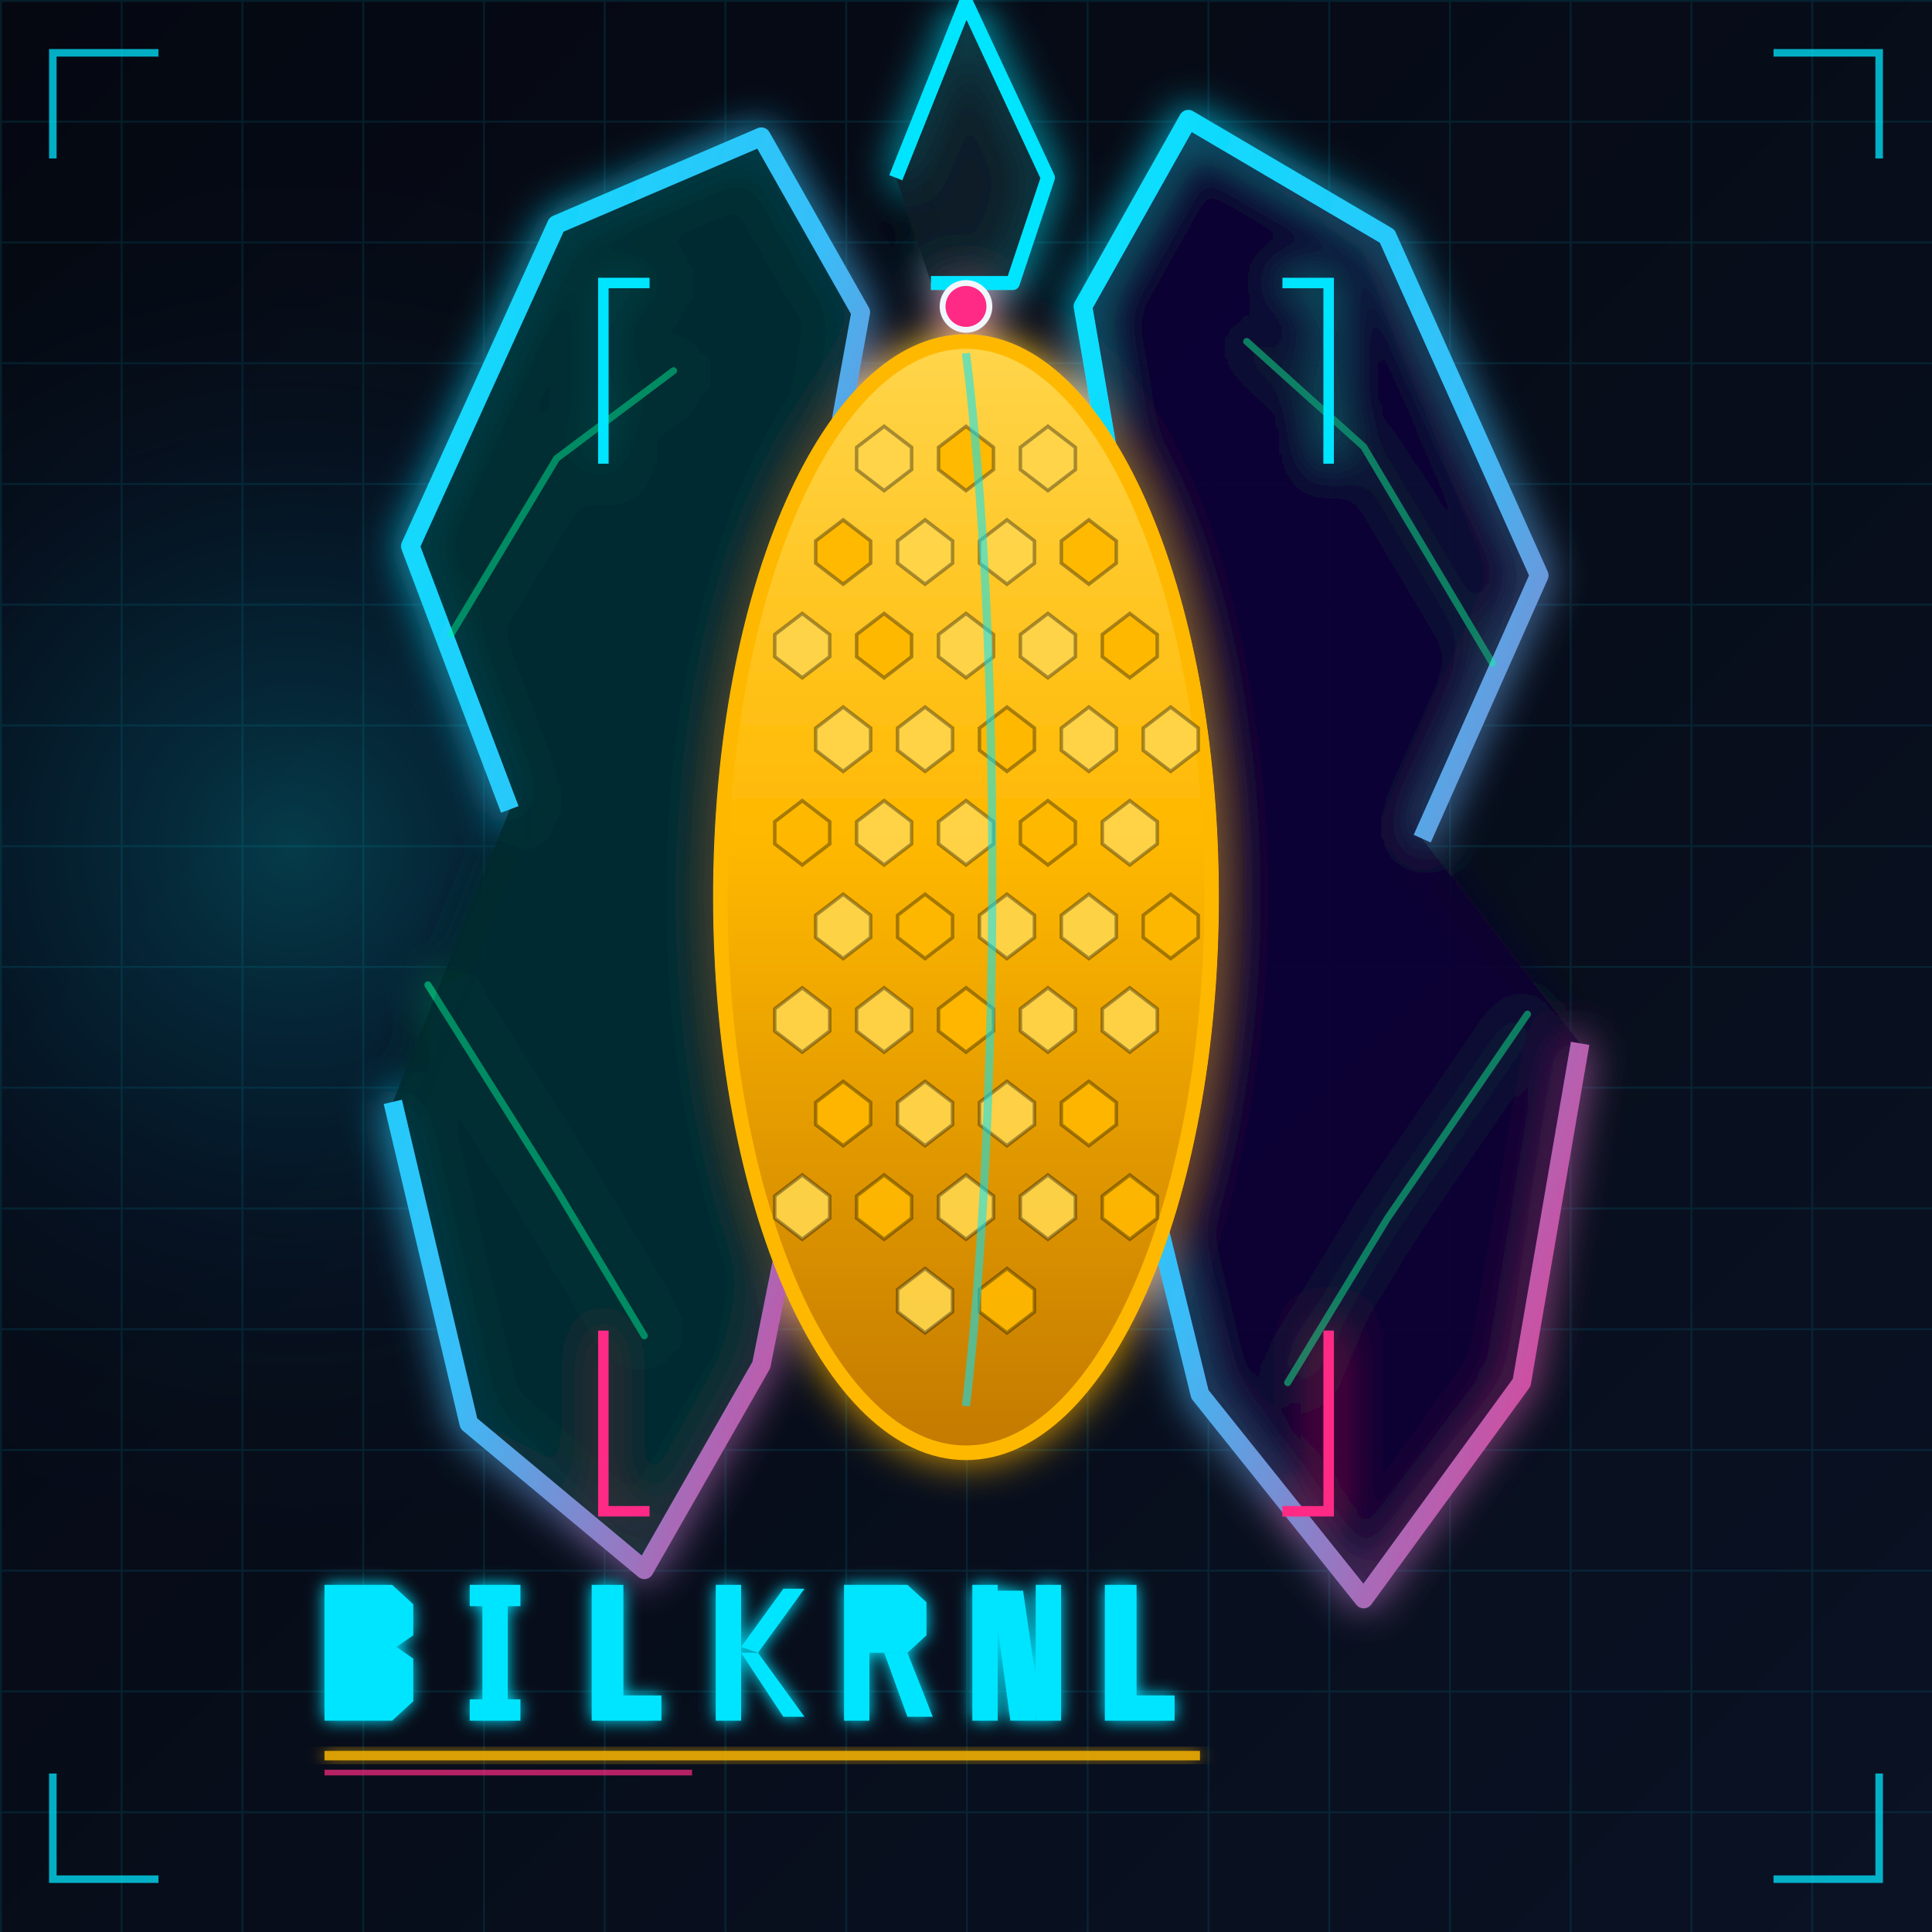
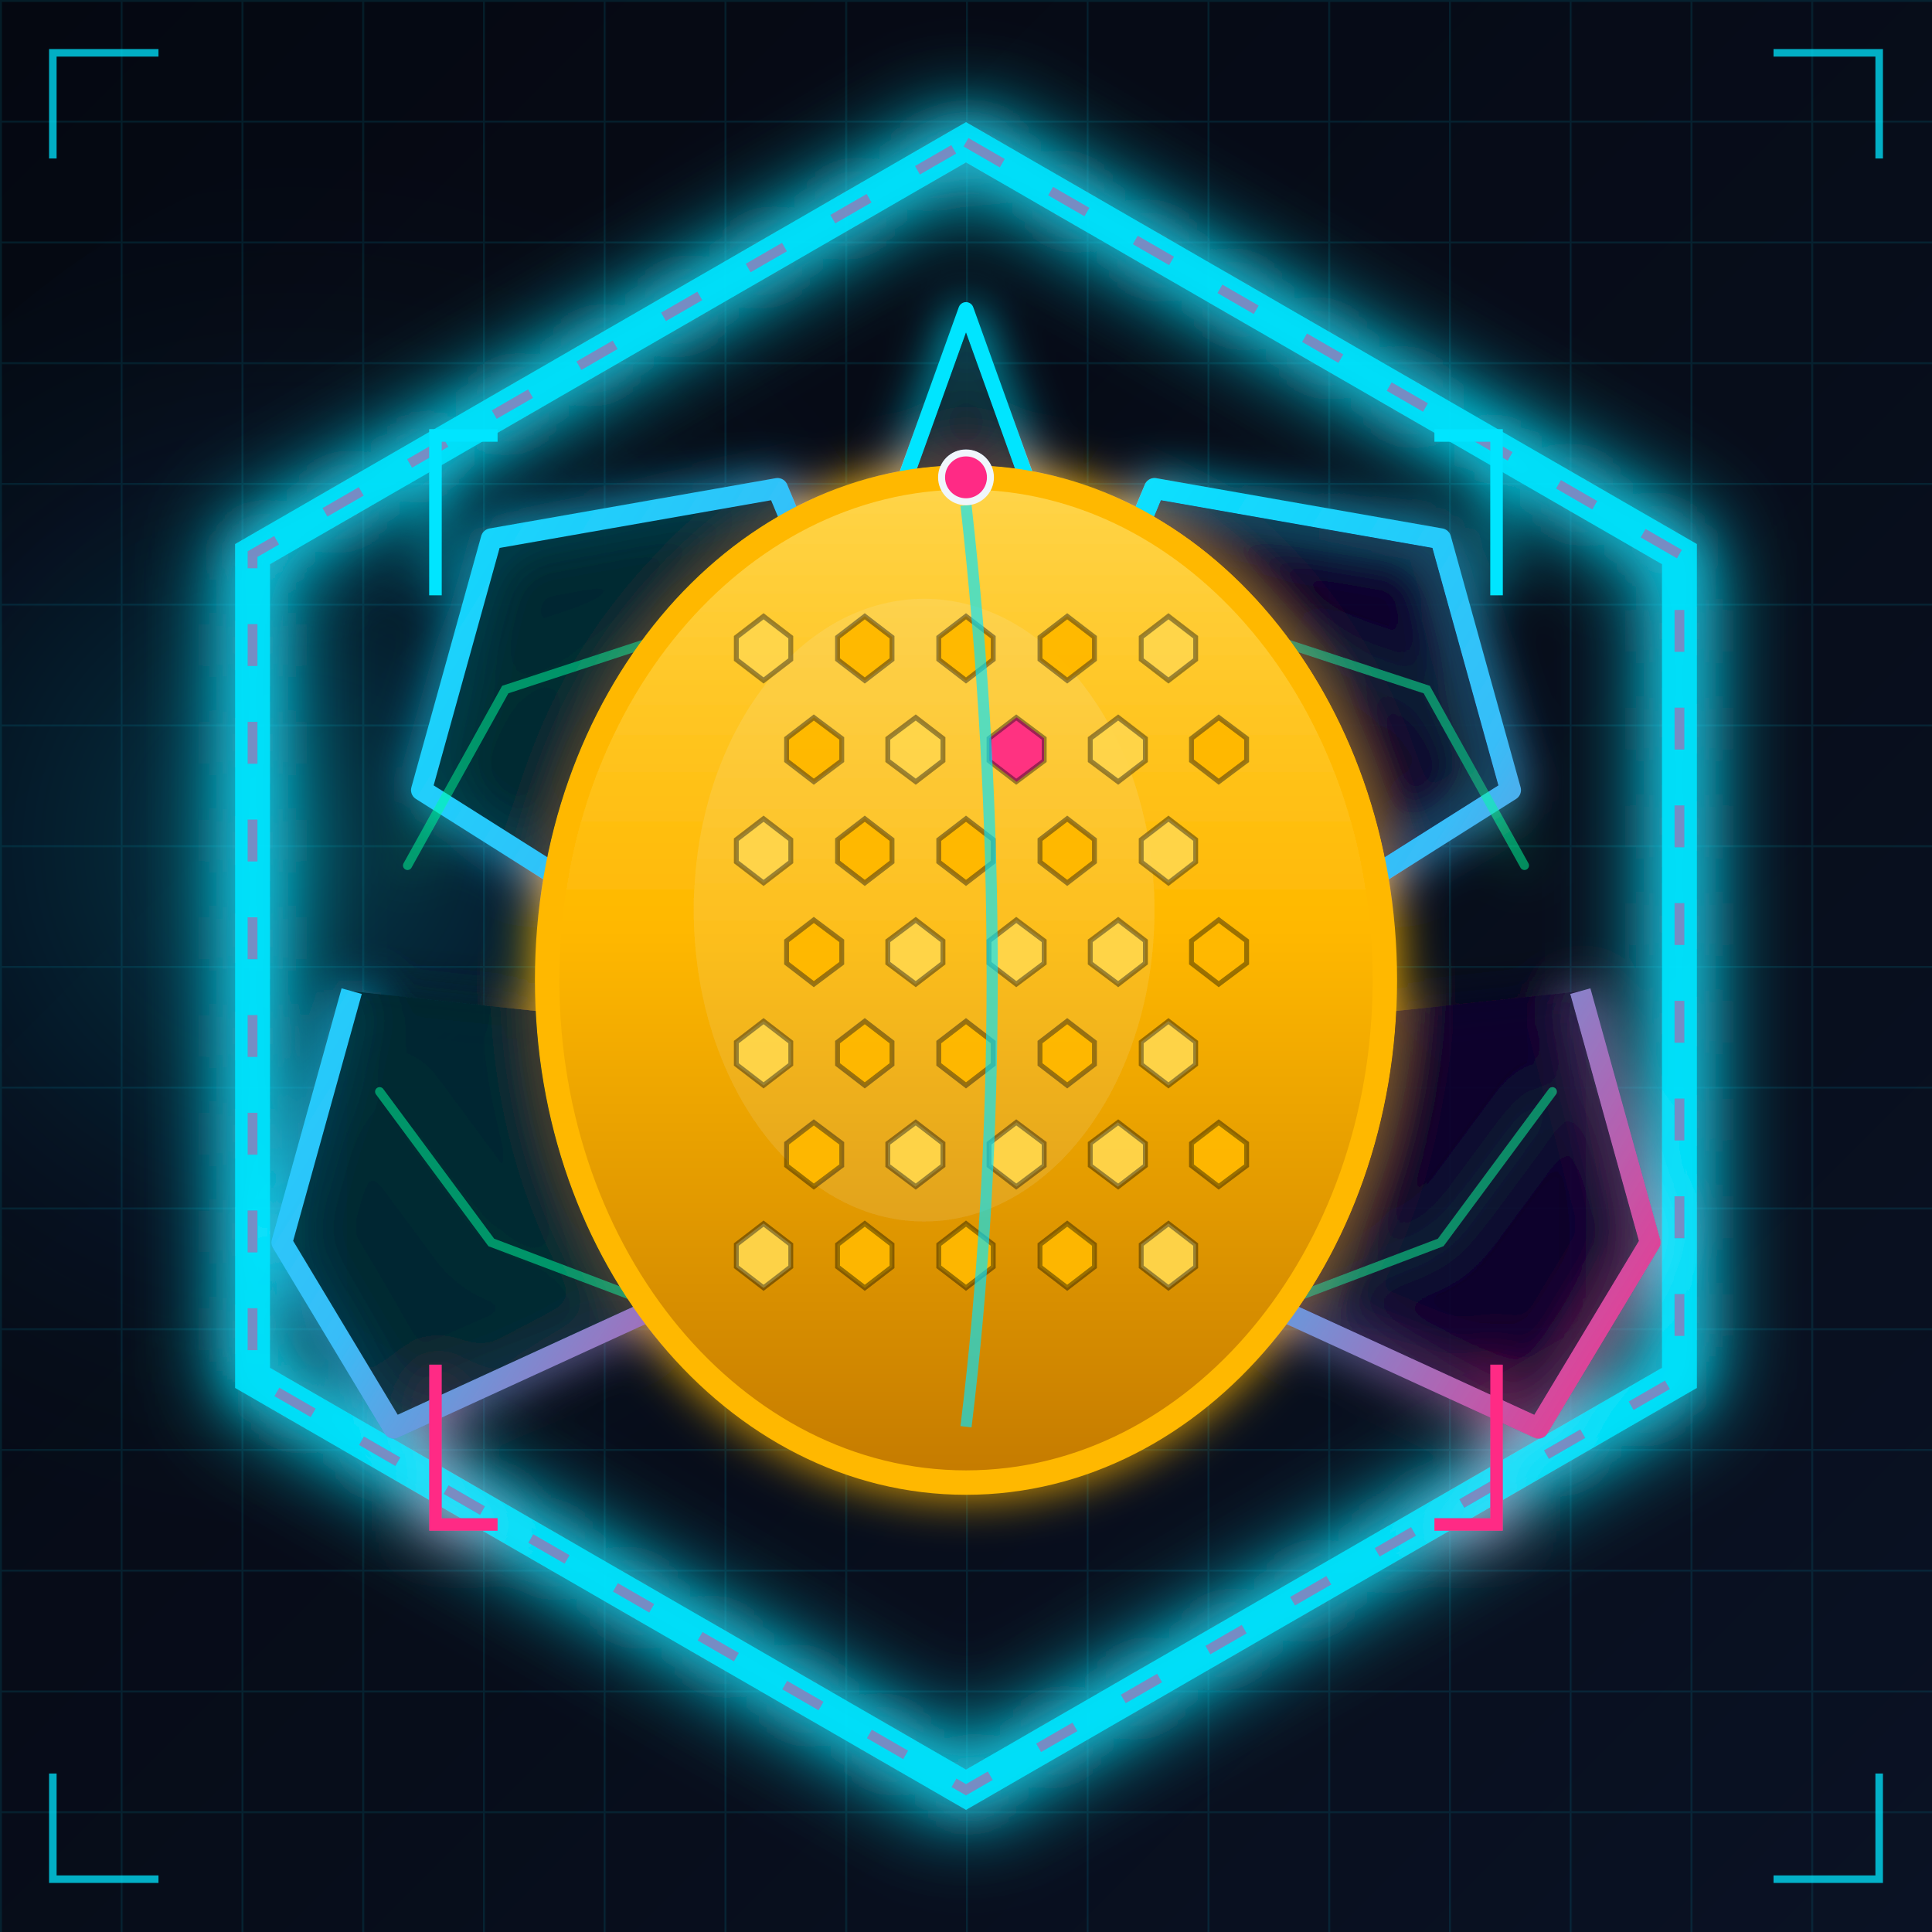
<svg xmlns="http://www.w3.org/2000/svg" width="512" height="512" viewBox="0 0 512 512" role="img">
  <defs>
    <linearGradient id="bgGrad" x1="0" y1="0" x2="1" y2="1">
      <stop offset="0%" stop-color="#050811" />
      <stop offset="55%" stop-color="#070d1a" />
      <stop offset="100%" stop-color="#0a1224" />
    </linearGradient>
    <radialGradient id="glowOrb" cx="35%" cy="45%" r="45%">
      <stop offset="0%" stop-color="#00e5ff" stop-opacity="0.22" />
      <stop offset="55%" stop-color="#0284c7" stop-opacity="0.06" />
      <stop offset="100%" stop-color="#050811" stop-opacity="0" />
    </radialGradient>
    <linearGradient id="kernelGrad" x1="0" y1="0" x2="0" y2="1">
      <stop offset="0%" stop-color="#ffd54a" />
      <stop offset="45%" stop-color="#ffb800" />
      <stop offset="100%" stop-color="#c47a00" />
    </linearGradient>
    <linearGradient id="huskGrad" x1="0" y1="0" x2="1" y2="1">
      <stop offset="0%" stop-color="#00e5ff" />
      <stop offset="50%" stop-color="#38bdf8" />
      <stop offset="100%" stop-color="#ff2a85" />
    </linearGradient>
    <linearGradient id="huskFill" x1="0" y1="0" x2="1" y2="0">
      <stop offset="0%" stop-color="#062a33" stop-opacity="0.85" />
      <stop offset="100%" stop-color="#1a0530" stop-opacity="0.55" />
    </linearGradient>
    <filter id="neonGlow" x="-40%" y="-40%" width="180%" height="180%">
      <feGaussianBlur stdDeviation="3.5" result="b" />
      <feMerge>
        <feMergeNode in="b" />
        <feMergeNode in="SourceGraphic" />
      </feMerge>
    </filter>
    <filter id="wmGlow" x="-30%" y="-40%" width="160%" height="180%">
      <feGaussianBlur stdDeviation="2.2" result="b" />
      <feMerge>
        <feMergeNode in="b" />
        <feMergeNode in="SourceGraphic" />
      </feMerge>
    </filter>
    <filter id="softGlow" x="-50%" y="-50%" width="200%" height="200%">
      <feGaussianBlur stdDeviation="6" result="b" />
      <feMerge>
        <feMergeNode in="b" />
        <feMergeNode in="SourceGraphic" />
      </feMerge>
    </filter>
    <pattern id="cyberGrid" width="32" height="32" patternUnits="userSpaceOnUse">
      <path d="M 32 0 L 0 0 0 32" fill="none" stroke="#00e5ff" stroke-opacity="0.10" stroke-width="1" />
    </pattern>
  </defs>
  <rect width="512" height="512" fill="url(#bgGrad)" />
  <rect width="512" height="512" fill="url(#cyberGrid)" />
  <circle cx="143" cy="246" r="215" fill="url(#glowOrb)" />
  <path d="M 14.0,42.0 L 14.0,14.0 L 42.0,14.0" fill="none" stroke="#00e5ff" stroke-width="2" stroke-opacity="0.75" />
  <path d="M 470.0,14.0 L 498.0,14.0 L 498.0,42.0" fill="none" stroke="#00e5ff" stroke-width="2" stroke-opacity="0.75" />
  <path d="M 14.0,470.0 L 14.0,498.0 L 42.0,498.0" fill="none" stroke="#00e5ff" stroke-width="2" stroke-opacity="0.75" />
  <path d="M 470.0,498.0 L 498.0,498.0 L 498.0,470.0" fill="none" stroke="#00e5ff" stroke-width="2" stroke-opacity="0.75" />
-   <g transform="translate(256.0,230.0) scale(1.550)" filter="url(#neonGlow)">
-     <polygon points="-78.00,-10.00 -95.00,-55.00 -70.00,-110.00 -35.00,-125.00 -18.00,-95.00 -28.00,-40.00 -22.00,20.00 -35.00,85.00 -55.00,120.00 -85.00,95.00 -98.00,40.00" fill="#062a33" fill-opacity="0.92" />
-     <polyline points="-78,-10 -95,-55 -70,-110 -35,-125 -18,-95 -28,-40 -22,20 -35,85 -55,120 -85,95 -98,40" fill="none" stroke="url(#huskGrad)" stroke-width="3.2" stroke-linejoin="round" />
-     <polygon points="78.00,-5.00 98.00,-50.00 72.00,-108.00 38.00,-128.00 20.00,-96.00 30.00,-38.00 24.00,25.00 40.00,90.00 68.00,125.00 95.00,88.00 105.00,30.00" fill="#1a0530" fill-opacity="0.75" />
-     <polyline points="78,-5 98,-50 72,-108 38,-128 20,-96 30,-38 24,25 40,90 68,125 95,88 105,30" fill="none" stroke="url(#huskGrad)" stroke-width="3.2" stroke-linejoin="round" />
-     <polygon points="-12.00,-118.00 0.00,-148.00 14.00,-118.00 8.00,-100.00 -6.00,-100.00" fill="#0a1a28" fill-opacity="0.9" />
-     <polyline points="-12,-118 0,-148 14,-118 8,-100 -6,-100" fill="none" stroke="#00e5ff" stroke-width="2.4" stroke-linejoin="round" />
-     <path d="M -88,-40 L -70,-70 L -50,-85" fill="none" stroke="#00ff9d" stroke-opacity="0.45" stroke-width="1.2" stroke-linecap="round" />
-     <path d="M -92,20 L -70,55 L -55,80" fill="none" stroke="#00ff9d" stroke-opacity="0.45" stroke-width="1.2" stroke-linecap="round" />
-     <path d="M 90,-35 L 68,-72 L 48,-90" fill="none" stroke="#00ff9d" stroke-opacity="0.45" stroke-width="1.2" stroke-linecap="round" />
-     <path d="M 96,25 L 72,60 L 55,88" fill="none" stroke="#00ff9d" stroke-opacity="0.45" stroke-width="1.2" stroke-linecap="round" />
-     <ellipse cx="0" cy="5" rx="42" ry="95" fill="url(#kernelGrad)" stroke="#ffb800" stroke-width="2.5" />
-     <polygon points="-14.00,-75.50 -9.32,-71.92 -9.32,-68.08 -14.00,-64.50 -18.68,-68.08 -18.68,-71.92" fill="#ffd54a" fill-opacity="0.92" />
-     <polygon points="-14.0,-75.5 -9.3,-71.9 -9.3,-68.1 -14.0,-64.5 -18.7,-68.1 -18.7,-71.9" fill="none" stroke="#050811" stroke-opacity="0.35" stroke-width="0.6" />
-     <polygon points="0.00,-75.50 4.67,-71.92 4.67,-68.08 0.00,-64.50 -4.67,-68.08 -4.67,-71.92" fill="#ffb800" fill-opacity="0.92" />
-     <polygon points="0.0,-75.5 4.7,-71.9 4.7,-68.1 0.0,-64.5 -4.7,-68.1 -4.7,-71.9" fill="none" stroke="#050811" stroke-opacity="0.35" stroke-width="0.6" />
-     <polygon points="14.00,-75.50 18.68,-71.92 18.68,-68.08 14.00,-64.50 9.32,-68.08 9.32,-71.92" fill="#ffd54a" fill-opacity="0.92" />
-     <polygon points="14.0,-75.5 18.7,-71.9 18.7,-68.1 14.0,-64.5 9.3,-68.1 9.3,-71.9" fill="none" stroke="#050811" stroke-opacity="0.35" stroke-width="0.6" />
-     <polygon points="-21.00,-59.50 -16.32,-55.92 -16.32,-52.08 -21.00,-48.50 -25.68,-52.08 -25.68,-55.92" fill="#ffb800" fill-opacity="0.92" />
-     <polygon points="-21.0,-59.5 -16.3,-55.9 -16.3,-52.1 -21.0,-48.5 -25.7,-52.1 -25.7,-55.9" fill="none" stroke="#050811" stroke-opacity="0.35" stroke-width="0.6" />
-     <polygon points="-7.00,-59.50 -2.33,-55.92 -2.33,-52.08 -7.00,-48.50 -11.68,-52.08 -11.68,-55.92" fill="#ffd54a" fill-opacity="0.92" />
-     <polygon points="-7.0,-59.5 -2.3,-55.9 -2.3,-52.1 -7.0,-48.5 -11.7,-52.1 -11.7,-55.9" fill="none" stroke="#050811" stroke-opacity="0.35" stroke-width="0.6" />
-     <polygon points="7.00,-59.50 11.68,-55.92 11.68,-52.08 7.00,-48.50 2.33,-52.08 2.33,-55.92" fill="#ffd54a" fill-opacity="0.92" />
-     <polygon points="7.0,-59.5 11.7,-55.9 11.7,-52.1 7.0,-48.5 2.3,-52.1 2.3,-55.9" fill="none" stroke="#050811" stroke-opacity="0.35" stroke-width="0.6" />
-     <polygon points="21.00,-59.50 25.68,-55.92 25.68,-52.08 21.00,-48.50 16.32,-52.08 16.32,-55.92" fill="#ffb800" fill-opacity="0.92" />
-     <polygon points="21.0,-59.5 25.7,-55.9 25.7,-52.1 21.0,-48.5 16.3,-52.1 16.3,-55.9" fill="none" stroke="#050811" stroke-opacity="0.35" stroke-width="0.6" />
-     <polygon points="-28.00,-43.50 -23.32,-39.92 -23.32,-36.08 -28.00,-32.50 -32.67,-36.08 -32.67,-39.92" fill="#ffd54a" fill-opacity="0.92" />
-     <polygon points="-28.0,-43.5 -23.3,-39.9 -23.3,-36.1 -28.0,-32.5 -32.7,-36.1 -32.7,-39.9" fill="none" stroke="#050811" stroke-opacity="0.35" stroke-width="0.6" />
-     <polygon points="-14.00,-43.50 -9.32,-39.92 -9.32,-36.08 -14.00,-32.50 -18.68,-36.08 -18.68,-39.92" fill="#ffb800" fill-opacity="0.92" />
-     <polygon points="-14.0,-43.5 -9.3,-39.9 -9.3,-36.1 -14.0,-32.5 -18.7,-36.1 -18.7,-39.9" fill="none" stroke="#050811" stroke-opacity="0.35" stroke-width="0.6" />
-     <polygon points="0.00,-43.50 4.67,-39.92 4.67,-36.08 0.00,-32.50 -4.67,-36.08 -4.67,-39.92" fill="#ffd54a" fill-opacity="0.92" />
-     <polygon points="0.0,-43.5 4.7,-39.9 4.7,-36.1 0.0,-32.5 -4.7,-36.1 -4.7,-39.9" fill="none" stroke="#050811" stroke-opacity="0.35" stroke-width="0.6" />
-     <polygon points="14.00,-43.50 18.68,-39.92 18.68,-36.08 14.00,-32.50 9.32,-36.08 9.32,-39.92" fill="#ffd54a" fill-opacity="0.92" />
-     <polygon points="14.0,-43.5 18.7,-39.9 18.7,-36.1 14.0,-32.5 9.3,-36.1 9.3,-39.9" fill="none" stroke="#050811" stroke-opacity="0.35" stroke-width="0.6" />
-     <polygon points="28.00,-43.50 32.67,-39.92 32.67,-36.08 28.00,-32.50 23.32,-36.08 23.32,-39.92" fill="#ffb800" fill-opacity="0.92" />
-     <polygon points="28.0,-43.5 32.7,-39.9 32.7,-36.1 28.0,-32.5 23.3,-36.1 23.3,-39.9" fill="none" stroke="#050811" stroke-opacity="0.35" stroke-width="0.6" />
-     <polygon points="-21.00,-27.50 -16.32,-23.93 -16.32,-20.07 -21.00,-16.50 -25.68,-20.07 -25.68,-23.93" fill="#ffd54a" fill-opacity="0.92" />
-     <polygon points="-21.0,-27.5 -16.3,-23.9 -16.3,-20.1 -21.0,-16.5 -25.7,-20.1 -25.7,-23.9" fill="none" stroke="#050811" stroke-opacity="0.35" stroke-width="0.6" />
-     <polygon points="-7.00,-27.50 -2.33,-23.93 -2.33,-20.07 -7.00,-16.50 -11.68,-20.07 -11.68,-23.93" fill="#ffd54a" fill-opacity="0.92" />
-     <polygon points="-7.0,-27.5 -2.3,-23.9 -2.3,-20.1 -7.0,-16.5 -11.7,-20.1 -11.7,-23.9" fill="none" stroke="#050811" stroke-opacity="0.35" stroke-width="0.6" />
-     <polygon points="7.00,-27.50 11.68,-23.93 11.68,-20.07 7.00,-16.50 2.33,-20.07 2.33,-23.93" fill="#ffb800" fill-opacity="0.92" />
-     <polygon points="7.0,-27.5 11.7,-23.9 11.7,-20.1 7.0,-16.5 2.3,-20.1 2.3,-23.9" fill="none" stroke="#050811" stroke-opacity="0.35" stroke-width="0.6" />
-     <polygon points="21.00,-27.50 25.68,-23.93 25.68,-20.07 21.00,-16.50 16.32,-20.07 16.32,-23.93" fill="#ffd54a" fill-opacity="0.92" />
-     <polygon points="21.0,-27.5 25.7,-23.9 25.7,-20.1 21.0,-16.5 16.3,-20.1 16.3,-23.9" fill="none" stroke="#050811" stroke-opacity="0.35" stroke-width="0.6" />
-     <polygon points="35.00,-27.50 39.67,-23.93 39.67,-20.07 35.00,-16.50 30.32,-20.07 30.32,-23.93" fill="#ffd54a" fill-opacity="0.92" />
-     <polygon points="35.0,-27.5 39.7,-23.9 39.7,-20.1 35.0,-16.5 30.3,-20.1 30.3,-23.9" fill="none" stroke="#050811" stroke-opacity="0.35" stroke-width="0.6" />
-     <polygon points="-28.00,-11.50 -23.32,-7.92 -23.32,-4.08 -28.00,-0.50 -32.67,-4.08 -32.67,-7.92" fill="#ffb800" fill-opacity="0.92" />
-     <polygon points="-28.0,-11.5 -23.3,-7.9 -23.3,-4.1 -28.0,-0.5 -32.7,-4.1 -32.7,-7.9" fill="none" stroke="#050811" stroke-opacity="0.35" stroke-width="0.6" />
-     <polygon points="-14.00,-11.50 -9.32,-7.92 -9.32,-4.08 -14.00,-0.50 -18.68,-4.08 -18.68,-7.92" fill="#ffd54a" fill-opacity="0.92" />
-     <polygon points="-14.0,-11.5 -9.3,-7.9 -9.3,-4.1 -14.0,-0.5 -18.7,-4.1 -18.7,-7.9" fill="none" stroke="#050811" stroke-opacity="0.35" stroke-width="0.6" />
-     <polygon points="0.00,-11.50 4.67,-7.92 4.67,-4.08 0.00,-0.50 -4.67,-4.08 -4.67,-7.92" fill="#ffd54a" fill-opacity="0.92" />
-     <polygon points="0.0,-11.5 4.7,-7.9 4.7,-4.1 0.0,-0.5 -4.7,-4.1 -4.7,-7.9" fill="none" stroke="#050811" stroke-opacity="0.35" stroke-width="0.6" />
-     <polygon points="14.00,-11.50 18.68,-7.92 18.68,-4.08 14.00,-0.50 9.32,-4.08 9.32,-7.92" fill="#ffb800" fill-opacity="0.92" />
-     <polygon points="14.0,-11.5 18.7,-7.9 18.7,-4.1 14.0,-0.5 9.3,-4.1 9.3,-7.9" fill="none" stroke="#050811" stroke-opacity="0.35" stroke-width="0.6" />
-     <polygon points="28.00,-11.50 32.67,-7.92 32.67,-4.08 28.00,-0.50 23.32,-4.08 23.32,-7.92" fill="#ffd54a" fill-opacity="0.92" />
-     <polygon points="28.0,-11.5 32.7,-7.9 32.7,-4.1 28.0,-0.5 23.3,-4.1 23.3,-7.9" fill="none" stroke="#050811" stroke-opacity="0.35" stroke-width="0.6" />
-     <polygon points="-21.00,4.50 -16.32,8.07 -16.32,11.93 -21.00,15.50 -25.68,11.93 -25.68,8.07" fill="#ffd54a" fill-opacity="0.92" />
-     <polygon points="-21.0,4.5 -16.3,8.1 -16.3,11.9 -21.0,15.5 -25.7,11.9 -25.7,8.1" fill="none" stroke="#050811" stroke-opacity="0.35" stroke-width="0.6" />
-     <polygon points="-7.00,4.50 -2.33,8.07 -2.33,11.93 -7.00,15.50 -11.68,11.93 -11.68,8.07" fill="#ffb800" fill-opacity="0.92" />
-     <polygon points="-7.0,4.5 -2.3,8.1 -2.3,11.9 -7.0,15.5 -11.7,11.9 -11.7,8.1" fill="none" stroke="#050811" stroke-opacity="0.35" stroke-width="0.6" />
-     <polygon points="7.00,4.50 11.68,8.07 11.68,11.93 7.00,15.50 2.33,11.93 2.33,8.07" fill="#ffd54a" fill-opacity="0.92" />
-     <polygon points="7.0,4.5 11.7,8.1 11.7,11.9 7.0,15.5 2.3,11.9 2.3,8.1" fill="none" stroke="#050811" stroke-opacity="0.35" stroke-width="0.6" />
-     <polygon points="21.00,4.50 25.68,8.07 25.68,11.93 21.00,15.50 16.32,11.93 16.32,8.07" fill="#ffd54a" fill-opacity="0.92" />
-     <polygon points="21.0,4.5 25.7,8.1 25.7,11.9 21.0,15.5 16.3,11.9 16.3,8.1" fill="none" stroke="#050811" stroke-opacity="0.35" stroke-width="0.6" />
-     <polygon points="35.00,4.50 39.67,8.07 39.67,11.93 35.00,15.50 30.32,11.93 30.32,8.07" fill="#ffb800" fill-opacity="0.92" />
-     <polygon points="35.0,4.5 39.7,8.1 39.7,11.9 35.0,15.5 30.3,11.9 30.3,8.1" fill="none" stroke="#050811" stroke-opacity="0.35" stroke-width="0.6" />
-     <polygon points="-28.00,20.50 -23.32,24.07 -23.32,27.93 -28.00,31.50 -32.67,27.93 -32.67,24.07" fill="#ffd54a" fill-opacity="0.92" />
-     <polygon points="-28.0,20.5 -23.3,24.1 -23.3,27.9 -28.0,31.5 -32.7,27.9 -32.7,24.1" fill="none" stroke="#050811" stroke-opacity="0.35" stroke-width="0.6" />
-     <polygon points="-14.00,20.50 -9.32,24.07 -9.32,27.93 -14.00,31.50 -18.68,27.93 -18.68,24.07" fill="#ffd54a" fill-opacity="0.92" />
-     <polygon points="-14.0,20.5 -9.3,24.1 -9.3,27.9 -14.0,31.5 -18.7,27.9 -18.7,24.1" fill="none" stroke="#050811" stroke-opacity="0.35" stroke-width="0.6" />
-     <polygon points="0.00,20.50 4.67,24.07 4.67,27.93 0.00,31.50 -4.67,27.93 -4.67,24.07" fill="#ffb800" fill-opacity="0.92" />
-     <polygon points="0.0,20.5 4.7,24.1 4.7,27.9 0.0,31.5 -4.7,27.9 -4.7,24.1" fill="none" stroke="#050811" stroke-opacity="0.35" stroke-width="0.6" />
-     <polygon points="14.00,20.50 18.68,24.07 18.68,27.93 14.00,31.50 9.32,27.93 9.32,24.07" fill="#ffd54a" fill-opacity="0.92" />
-     <polygon points="14.0,20.5 18.7,24.1 18.7,27.9 14.0,31.5 9.3,27.9 9.3,24.1" fill="none" stroke="#050811" stroke-opacity="0.35" stroke-width="0.6" />
-     <polygon points="28.00,20.50 32.67,24.07 32.67,27.93 28.00,31.50 23.32,27.93 23.32,24.07" fill="#ffd54a" fill-opacity="0.92" />
-     <polygon points="28.0,20.5 32.7,24.1 32.7,27.9 28.0,31.5 23.3,27.9 23.3,24.1" fill="none" stroke="#050811" stroke-opacity="0.35" stroke-width="0.6" />
-     <polygon points="-21.00,36.50 -16.32,40.08 -16.32,43.92 -21.00,47.50 -25.68,43.92 -25.68,40.08" fill="#ffb800" fill-opacity="0.92" />
-     <polygon points="-21.0,36.5 -16.3,40.1 -16.3,43.9 -21.0,47.5 -25.7,43.9 -25.7,40.1" fill="none" stroke="#050811" stroke-opacity="0.35" stroke-width="0.6" />
-     <polygon points="-7.00,36.50 -2.33,40.08 -2.33,43.92 -7.00,47.50 -11.68,43.92 -11.68,40.08" fill="#ffd54a" fill-opacity="0.92" />
-     <polygon points="-7.0,36.5 -2.3,40.1 -2.3,43.9 -7.0,47.5 -11.7,43.9 -11.7,40.1" fill="none" stroke="#050811" stroke-opacity="0.35" stroke-width="0.6" />
-     <polygon points="7.00,36.50 11.68,40.08 11.68,43.92 7.00,47.50 2.33,43.92 2.33,40.08" fill="#ffd54a" fill-opacity="0.92" />
-     <polygon points="7.0,36.5 11.7,40.1 11.7,43.9 7.0,47.5 2.3,43.9 2.3,40.1" fill="none" stroke="#050811" stroke-opacity="0.35" stroke-width="0.6" />
-     <polygon points="21.00,36.50 25.68,40.08 25.68,43.92 21.00,47.50 16.32,43.92 16.32,40.08" fill="#ffb800" fill-opacity="0.92" />
-     <polygon points="21.0,36.5 25.7,40.1 25.7,43.9 21.0,47.5 16.3,43.9 16.3,40.1" fill="none" stroke="#050811" stroke-opacity="0.35" stroke-width="0.6" />
-     <polygon points="-28.00,52.50 -23.32,56.08 -23.32,59.92 -28.00,63.50 -32.67,59.92 -32.67,56.08" fill="#ffd54a" fill-opacity="0.92" />
-     <polygon points="-28.0,52.5 -23.3,56.1 -23.3,59.9 -28.0,63.5 -32.7,59.9 -32.7,56.1" fill="none" stroke="#050811" stroke-opacity="0.35" stroke-width="0.6" />
-     <polygon points="-14.00,52.50 -9.32,56.08 -9.32,59.92 -14.00,63.50 -18.68,59.92 -18.68,56.08" fill="#ffb800" fill-opacity="0.92" />
-     <polygon points="-14.0,52.5 -9.3,56.1 -9.3,59.9 -14.0,63.5 -18.7,59.9 -18.7,56.1" fill="none" stroke="#050811" stroke-opacity="0.35" stroke-width="0.6" />
-     <polygon points="0.00,52.50 4.67,56.08 4.67,59.92 0.00,63.50 -4.67,59.92 -4.67,56.08" fill="#ffd54a" fill-opacity="0.92" />
-     <polygon points="0.0,52.5 4.7,56.1 4.7,59.9 0.0,63.5 -4.7,59.9 -4.7,56.1" fill="none" stroke="#050811" stroke-opacity="0.35" stroke-width="0.6" />
-     <polygon points="14.00,52.50 18.68,56.08 18.68,59.92 14.00,63.50 9.32,59.92 9.32,56.08" fill="#ffd54a" fill-opacity="0.92" />
-     <polygon points="14.0,52.5 18.7,56.1 18.7,59.9 14.0,63.5 9.3,59.9 9.3,56.1" fill="none" stroke="#050811" stroke-opacity="0.35" stroke-width="0.6" />
-     <polygon points="28.00,52.50 32.67,56.08 32.67,59.92 28.00,63.50 23.32,59.92 23.32,56.08" fill="#ffb800" fill-opacity="0.92" />
-     <polygon points="28.0,52.5 32.7,56.1 32.7,59.9 28.0,63.5 23.3,59.9 23.3,56.1" fill="none" stroke="#050811" stroke-opacity="0.35" stroke-width="0.6" />
-     <polygon points="-7.00,68.50 -2.33,72.08 -2.33,75.92 -7.00,79.50 -11.68,75.92 -11.68,72.08" fill="#ffd54a" fill-opacity="0.92" />
-     <polygon points="-7.0,68.5 -2.3,72.1 -2.3,75.9 -7.0,79.5 -11.7,75.9 -11.7,72.1" fill="none" stroke="#050811" stroke-opacity="0.35" stroke-width="0.6" />
-     <polygon points="7.00,68.50 11.68,72.08 11.68,75.92 7.00,79.50 2.33,75.92 2.33,72.08" fill="#ffb800" fill-opacity="0.92" />
-     <polygon points="7.0,68.5 11.7,72.1 11.7,75.9 7.0,79.5 2.3,75.9 2.3,72.1" fill="none" stroke="#050811" stroke-opacity="0.35" stroke-width="0.6" />
-     <path d="M 0,-88 C 6,-40 6,40 0,92" fill="none" stroke="#00e5ff" stroke-width="1.4" stroke-opacity="0.55" />
-     <circle cx="0" cy="-96" r="4" fill="#ff2a85" stroke="#f0f6fc" stroke-width="1" />
-     <path d="M -55,-100 L -62,-100 L -62,-70" fill="none" stroke="#00e5ff" stroke-width="1.8" stroke-linecap="square" />
-     <path d="M 55,-100 L 62,-100 L 62,-70" fill="none" stroke="#00e5ff" stroke-width="1.8" stroke-linecap="square" />
-     <path d="M -55,110 L -62,110 L -62,80" fill="none" stroke="#ff2a85" stroke-width="1.8" stroke-linecap="square" />
-     <path d="M 55,110 L 62,110 L 62,80" fill="none" stroke="#ff2a85" stroke-width="1.8" stroke-linecap="square" />
+   <g transform="translate(256.0,256.0) scale(1.850)" filter="url(#neonGlow)">
+     <polygon points="0.0,-118.0 102.2,-59.0 102.2,59.0 0.0,118.0 -102.2,59.0 -102.2,-59.0" fill="none" stroke="#00e5ff" stroke-width="5" stroke-opacity="0.88" filter="url(#softGlow)" />
+     <polygon points="0.0,-118.0 102.2,-59.0 102.2,59.0 0.0,118.0 -102.2,59.0 -102.2,-59.0" fill="none" stroke="#ff2a85" stroke-width="1.4" stroke-opacity="0.45" stroke-dasharray="6 8" />
+     <polygon points="-21.00,10.80 -78.00,-25.20 -68.00,-61.20 -27.00,-68.40 -15.00,-39.60 -33.00,3.60 -24.00,39.60 -82.00,66.24 -98.00,39.60 -88.00,3.60" fill="#062a33" fill-opacity="0.9" />
+     <polyline points="-21.0,10.8 -78.0,-25.2 -68.0,-61.2 -27.0,-68.4 -15.0,-39.6 -33.0,3.6 -24.0,39.6 -82.0,66.2 -98.0,39.6 -88.0,3.6" fill="none" stroke="url(#huskGrad)" stroke-width="3" stroke-linejoin="round" />
+     <polygon points="21.00,10.80 78.00,-25.20 68.00,-61.20 27.00,-68.40 15.00,-39.60 33.00,3.60 24.00,39.60 82.00,66.24 98.00,39.60 88.00,3.60" fill="#1a0530" fill-opacity="0.72" />
+     <polyline points="21.0,10.8 78.0,-25.2 68.0,-61.2 27.0,-68.4 15.0,-39.6 33.0,3.6 24.0,39.6 82.0,66.2 98.0,39.6 88.0,3.6" fill="none" stroke="url(#huskGrad)" stroke-width="3" stroke-linejoin="round" />
+     <polygon points="-10.00,-66.24 0.00,-94.00 10.00,-66.24 6.00,-51.84 -6.00,-51.84" fill="#0a1a28" fill-opacity="0.88" />
+     <polyline points="-10.0,-66.2 0.0,-94.0 10.0,-66.2 6.0,-51.8 -6.0,-51.8" fill="none" stroke="#00e5ff" stroke-width="2.2" stroke-linejoin="round" />
+     <path d="M -80.0,-14.4 L -66.0,-39.6 L -33.0,-50.4" fill="none" stroke="#00ff9d" stroke-opacity="0.5" stroke-width="1.3" stroke-linecap="round" />
+     <path d="M -84.0,18.0 L -68.0,39.6 L -30.0,54.0" fill="none" stroke="#00ff9d" stroke-opacity="0.5" stroke-width="1.3" stroke-linecap="round" />
+     <path d="M 80.0,-14.4 L 66.0,-39.6 L 33.0,-50.4" fill="none" stroke="#00ff9d" stroke-opacity="0.5" stroke-width="1.3" stroke-linecap="round" />
+     <path d="M 84.0,18.0 L 68.0,39.6 L 30.0,54.0" fill="none" stroke="#00ff9d" stroke-opacity="0.5" stroke-width="1.3" stroke-linecap="round" />
+     <ellipse cx="0" cy="2" rx="60.0" ry="72.0" fill="url(#kernelGrad)" stroke="#ffb800" stroke-width="3.5" />
+     <ellipse cx="-6" cy="-8" rx="33.0" ry="44.6" fill="#f0f6fc" fill-opacity="0.12" />
+     <polygon points="-29.00,-50.12 -25.07,-47.12 -25.07,-43.88 -29.00,-40.88 -32.93,-43.88 -32.93,-47.12" fill="#ffd54a" fill-opacity="0.95" />
+     <polygon points="-29.0,-50.1 -25.1,-47.1 -25.1,-43.9 -29.0,-40.9 -32.9,-43.9 -32.9,-47.1" fill="none" stroke="#050811" stroke-opacity="0.4" stroke-width="0.7" />
+     <polygon points="-14.50,-50.12 -10.57,-47.12 -10.57,-43.88 -14.50,-40.88 -18.43,-43.88 -18.43,-47.12" fill="#ffb800" fill-opacity="0.95" />
+     <polygon points="-14.5,-50.1 -10.6,-47.1 -10.6,-43.9 -14.5,-40.9 -18.4,-43.9 -18.4,-47.1" fill="none" stroke="#050811" stroke-opacity="0.4" stroke-width="0.7" />
+     <polygon points="0.00,-50.12 3.93,-47.12 3.93,-43.88 0.00,-40.88 -3.93,-43.88 -3.93,-47.12" fill="#ffb800" fill-opacity="0.95" />
+     <polygon points="0.0,-50.1 3.9,-47.1 3.9,-43.9 0.0,-40.9 -3.9,-43.9 -3.9,-47.1" fill="none" stroke="#050811" stroke-opacity="0.4" stroke-width="0.7" />
+     <polygon points="14.50,-50.12 18.43,-47.12 18.43,-43.88 14.50,-40.88 10.57,-43.88 10.57,-47.12" fill="#ffb800" fill-opacity="0.95" />
+     <polygon points="14.5,-50.1 18.4,-47.1 18.4,-43.9 14.5,-40.9 10.6,-43.9 10.6,-47.1" fill="none" stroke="#050811" stroke-opacity="0.4" stroke-width="0.7" />
+     <polygon points="29.00,-50.12 32.93,-47.12 32.93,-43.88 29.00,-40.88 25.07,-43.88 25.07,-47.12" fill="#ffd54a" fill-opacity="0.95" />
+     <polygon points="29.0,-50.1 32.9,-47.1 32.9,-43.9 29.0,-40.9 25.1,-43.9 25.1,-47.1" fill="none" stroke="#050811" stroke-opacity="0.4" stroke-width="0.7" />
+     <polygon points="-21.75,-35.62 -17.82,-32.62 -17.82,-29.38 -21.75,-26.38 -25.68,-29.38 -25.68,-32.62" fill="#ffb800" fill-opacity="0.95" />
+     <polygon points="-21.8,-35.6 -17.8,-32.6 -17.8,-29.4 -21.8,-26.4 -25.7,-29.4 -25.7,-32.6" fill="none" stroke="#050811" stroke-opacity="0.4" stroke-width="0.7" />
+     <polygon points="-7.25,-35.62 -3.32,-32.62 -3.32,-29.38 -7.25,-26.38 -11.18,-29.38 -11.18,-32.62" fill="#ffd54a" fill-opacity="0.95" />
+     <polygon points="-7.2,-35.6 -3.3,-32.6 -3.3,-29.4 -7.2,-26.4 -11.2,-29.4 -11.2,-32.6" fill="none" stroke="#050811" stroke-opacity="0.4" stroke-width="0.7" />
+     <polygon points="7.25,-35.62 11.18,-32.62 11.18,-29.38 7.25,-26.38 3.32,-29.38 3.32,-32.62" fill="#ff2a85" fill-opacity="0.95" />
+     <polygon points="7.2,-35.6 11.2,-32.6 11.2,-29.4 7.2,-26.4 3.3,-29.4 3.3,-32.6" fill="none" stroke="#050811" stroke-opacity="0.4" stroke-width="0.7" />
+     <polygon points="21.75,-35.62 25.68,-32.62 25.68,-29.38 21.75,-26.38 17.82,-29.38 17.82,-32.62" fill="#ffd54a" fill-opacity="0.95" />
+     <polygon points="21.8,-35.6 25.7,-32.6 25.7,-29.4 21.8,-26.4 17.8,-29.4 17.8,-32.6" fill="none" stroke="#050811" stroke-opacity="0.4" stroke-width="0.7" />
+     <polygon points="36.25,-35.62 40.18,-32.62 40.18,-29.38 36.25,-26.38 32.32,-29.38 32.32,-32.62" fill="#ffb800" fill-opacity="0.95" />
+     <polygon points="36.2,-35.6 40.2,-32.6 40.2,-29.4 36.2,-26.4 32.3,-29.4 32.3,-32.6" fill="none" stroke="#050811" stroke-opacity="0.4" stroke-width="0.7" />
+     <polygon points="-29.00,-21.12 -25.07,-18.12 -25.07,-14.88 -29.00,-11.88 -32.93,-14.88 -32.93,-18.12" fill="#ffd54a" fill-opacity="0.95" />
+     <polygon points="-29.0,-21.1 -25.1,-18.1 -25.1,-14.9 -29.0,-11.9 -32.9,-14.9 -32.9,-18.1" fill="none" stroke="#050811" stroke-opacity="0.4" stroke-width="0.7" />
+     <polygon points="-14.50,-21.12 -10.57,-18.12 -10.57,-14.88 -14.50,-11.88 -18.43,-14.88 -18.43,-18.12" fill="#ffb800" fill-opacity="0.95" />
+     <polygon points="-14.5,-21.1 -10.6,-18.1 -10.6,-14.9 -14.5,-11.9 -18.4,-14.9 -18.4,-18.1" fill="none" stroke="#050811" stroke-opacity="0.4" stroke-width="0.7" />
+     <polygon points="0.00,-21.12 3.93,-18.12 3.93,-14.88 0.00,-11.88 -3.93,-14.88 -3.93,-18.12" fill="#ffb800" fill-opacity="0.95" />
+     <polygon points="0.0,-21.1 3.9,-18.1 3.9,-14.9 0.0,-11.9 -3.9,-14.9 -3.9,-18.1" fill="none" stroke="#050811" stroke-opacity="0.4" stroke-width="0.7" />
+     <polygon points="14.50,-21.12 18.43,-18.12 18.43,-14.88 14.50,-11.88 10.57,-14.88 10.57,-18.12" fill="#ffb800" fill-opacity="0.95" />
+     <polygon points="14.5,-21.1 18.4,-18.1 18.4,-14.9 14.5,-11.9 10.6,-14.9 10.6,-18.1" fill="none" stroke="#050811" stroke-opacity="0.4" stroke-width="0.7" />
+     <polygon points="29.00,-21.12 32.93,-18.12 32.93,-14.88 29.00,-11.88 25.07,-14.88 25.07,-18.12" fill="#ffd54a" fill-opacity="0.95" />
+     <polygon points="29.0,-21.1 32.9,-18.1 32.9,-14.9 29.0,-11.9 25.1,-14.9 25.1,-18.1" fill="none" stroke="#050811" stroke-opacity="0.4" stroke-width="0.7" />
+     <polygon points="-21.75,-6.62 -17.82,-3.62 -17.82,-0.38 -21.75,2.62 -25.68,-0.38 -25.68,-3.62" fill="#ffb800" fill-opacity="0.95" />
+     <polygon points="-21.8,-6.6 -17.8,-3.6 -17.8,-0.4 -21.8,2.6 -25.7,-0.4 -25.7,-3.6" fill="none" stroke="#050811" stroke-opacity="0.4" stroke-width="0.7" />
+     <polygon points="-7.25,-6.62 -3.32,-3.62 -3.32,-0.38 -7.25,2.62 -11.18,-0.38 -11.18,-3.62" fill="#ffd54a" fill-opacity="0.95" />
+     <polygon points="-7.2,-6.6 -3.3,-3.6 -3.3,-0.4 -7.2,2.6 -11.2,-0.4 -11.2,-3.6" fill="none" stroke="#050811" stroke-opacity="0.4" stroke-width="0.7" />
+     <polygon points="7.25,-6.62 11.18,-3.62 11.18,-0.38 7.25,2.62 3.32,-0.38 3.32,-3.62" fill="#ffd54a" fill-opacity="0.95" />
+     <polygon points="7.2,-6.6 11.2,-3.6 11.2,-0.4 7.2,2.6 3.3,-0.4 3.3,-3.6" fill="none" stroke="#050811" stroke-opacity="0.4" stroke-width="0.7" />
+     <polygon points="21.75,-6.62 25.68,-3.62 25.68,-0.38 21.75,2.62 17.82,-0.38 17.82,-3.62" fill="#ffd54a" fill-opacity="0.95" />
+     <polygon points="21.8,-6.6 25.7,-3.6 25.7,-0.4 21.8,2.6 17.8,-0.4 17.8,-3.6" fill="none" stroke="#050811" stroke-opacity="0.4" stroke-width="0.7" />
+     <polygon points="36.25,-6.62 40.18,-3.62 40.18,-0.38 36.25,2.62 32.32,-0.38 32.32,-3.62" fill="#ffb800" fill-opacity="0.95" />
+     <polygon points="36.2,-6.6 40.2,-3.6 40.2,-0.4 36.2,2.6 32.3,-0.4 32.3,-3.6" fill="none" stroke="#050811" stroke-opacity="0.4" stroke-width="0.7" />
+     <polygon points="-29.00,7.88 -25.07,10.88 -25.07,14.12 -29.00,17.12 -32.93,14.12 -32.93,10.88" fill="#ffd54a" fill-opacity="0.95" />
+     <polygon points="-29.0,7.9 -25.1,10.9 -25.1,14.1 -29.0,17.1 -32.9,14.1 -32.9,10.9" fill="none" stroke="#050811" stroke-opacity="0.4" stroke-width="0.7" />
+     <polygon points="-14.50,7.88 -10.57,10.88 -10.57,14.12 -14.50,17.12 -18.43,14.12 -18.43,10.88" fill="#ffb800" fill-opacity="0.95" />
+     <polygon points="-14.5,7.9 -10.6,10.9 -10.6,14.1 -14.5,17.1 -18.4,14.1 -18.4,10.9" fill="none" stroke="#050811" stroke-opacity="0.4" stroke-width="0.7" />
+     <polygon points="0.00,7.88 3.93,10.88 3.93,14.12 0.00,17.12 -3.93,14.12 -3.93,10.88" fill="#ffb800" fill-opacity="0.95" />
+     <polygon points="0.0,7.9 3.9,10.9 3.9,14.1 0.0,17.1 -3.9,14.1 -3.9,10.9" fill="none" stroke="#050811" stroke-opacity="0.4" stroke-width="0.7" />
+     <polygon points="14.50,7.88 18.43,10.88 18.43,14.12 14.50,17.12 10.57,14.12 10.57,10.88" fill="#ffb800" fill-opacity="0.95" />
+     <polygon points="14.5,7.9 18.4,10.9 18.4,14.1 14.5,17.1 10.6,14.1 10.6,10.9" fill="none" stroke="#050811" stroke-opacity="0.4" stroke-width="0.7" />
+     <polygon points="29.00,7.88 32.93,10.88 32.93,14.12 29.00,17.12 25.07,14.12 25.07,10.88" fill="#ffd54a" fill-opacity="0.95" />
+     <polygon points="29.0,7.9 32.9,10.9 32.9,14.1 29.0,17.1 25.1,14.1 25.1,10.9" fill="none" stroke="#050811" stroke-opacity="0.4" stroke-width="0.7" />
+     <polygon points="-21.75,22.38 -17.82,25.38 -17.82,28.62 -21.75,31.62 -25.68,28.62 -25.68,25.38" fill="#ffb800" fill-opacity="0.95" />
+     <polygon points="-21.8,22.4 -17.8,25.4 -17.8,28.6 -21.8,31.6 -25.7,28.6 -25.7,25.4" fill="none" stroke="#050811" stroke-opacity="0.4" stroke-width="0.7" />
+     <polygon points="-7.25,22.38 -3.32,25.38 -3.32,28.62 -7.25,31.62 -11.18,28.62 -11.18,25.38" fill="#ffd54a" fill-opacity="0.95" />
+     <polygon points="-7.2,22.4 -3.3,25.4 -3.3,28.6 -7.2,31.6 -11.2,28.6 -11.2,25.4" fill="none" stroke="#050811" stroke-opacity="0.4" stroke-width="0.7" />
+     <polygon points="7.25,22.38 11.18,25.38 11.18,28.62 7.25,31.62 3.32,28.62 3.32,25.38" fill="#ffd54a" fill-opacity="0.95" />
+     <polygon points="7.2,22.4 11.2,25.4 11.2,28.6 7.2,31.6 3.3,28.6 3.3,25.4" fill="none" stroke="#050811" stroke-opacity="0.4" stroke-width="0.7" />
+     <polygon points="21.75,22.38 25.68,25.38 25.68,28.62 21.75,31.62 17.82,28.62 17.82,25.38" fill="#ffd54a" fill-opacity="0.95" />
+     <polygon points="21.8,22.4 25.7,25.4 25.7,28.6 21.8,31.6 17.8,28.6 17.8,25.4" fill="none" stroke="#050811" stroke-opacity="0.4" stroke-width="0.7" />
+     <polygon points="36.25,22.38 40.18,25.38 40.18,28.62 36.25,31.62 32.32,28.62 32.32,25.38" fill="#ffb800" fill-opacity="0.95" />
+     <polygon points="36.2,22.4 40.2,25.4 40.2,28.6 36.2,31.6 32.3,28.6 32.3,25.4" fill="none" stroke="#050811" stroke-opacity="0.4" stroke-width="0.7" />
+     <polygon points="-29.00,36.88 -25.07,39.88 -25.07,43.12 -29.00,46.12 -32.93,43.12 -32.93,39.88" fill="#ffd54a" fill-opacity="0.95" />
+     <polygon points="-29.0,36.9 -25.1,39.9 -25.1,43.1 -29.0,46.1 -32.9,43.1 -32.9,39.9" fill="none" stroke="#050811" stroke-opacity="0.4" stroke-width="0.7" />
+     <polygon points="-14.50,36.88 -10.57,39.88 -10.57,43.12 -14.50,46.12 -18.43,43.12 -18.43,39.88" fill="#ffb800" fill-opacity="0.95" />
+     <polygon points="-14.5,36.9 -10.6,39.9 -10.6,43.1 -14.5,46.1 -18.4,43.1 -18.4,39.9" fill="none" stroke="#050811" stroke-opacity="0.4" stroke-width="0.7" />
+     <polygon points="0.00,36.88 3.93,39.88 3.93,43.12 0.00,46.12 -3.93,43.12 -3.93,39.88" fill="#ffb800" fill-opacity="0.95" />
+     <polygon points="0.0,36.9 3.9,39.9 3.9,43.1 0.0,46.1 -3.9,43.1 -3.9,39.9" fill="none" stroke="#050811" stroke-opacity="0.4" stroke-width="0.7" />
+     <polygon points="14.50,36.88 18.43,39.88 18.43,43.12 14.50,46.12 10.57,43.12 10.57,39.88" fill="#ffb800" fill-opacity="0.95" />
+     <polygon points="14.5,36.9 18.4,39.9 18.4,43.1 14.5,46.1 10.6,43.1 10.6,39.9" fill="none" stroke="#050811" stroke-opacity="0.4" stroke-width="0.7" />
+     <polygon points="29.00,36.88 32.93,39.88 32.93,43.12 29.00,46.12 25.07,43.12 25.07,39.88" fill="#ffd54a" fill-opacity="0.95" />
+     <polygon points="29.0,36.9 32.9,39.9 32.9,43.1 29.0,46.1 25.1,43.1 25.1,39.9" fill="none" stroke="#050811" stroke-opacity="0.4" stroke-width="0.7" />
+     <path d="M 0,-66.0 C 5,-21.6 5,25.2 0,66.0" fill="none" stroke="#00e5ff" stroke-width="1.6" stroke-opacity="0.65" />
+     <circle cx="0" cy="-70.0" r="3.5" fill="#ff2a85" stroke="#f0f6fc" stroke-width="1" />
+     <path d="M -68.0,-76.0 L -76.0,-76.0 L -76.0,-54.0" fill="none" stroke="#00e5ff" stroke-width="1.8" stroke-linecap="square" />
+     <path d="M 68.0,-76.0 L 76.0,-76.0 L 76.0,-54.0" fill="none" stroke="#00e5ff" stroke-width="1.8" stroke-linecap="square" />
+     <path d="M -68.0,80.0 L -76.0,80.0 L -76.0,58.0" fill="none" stroke="#ff2a85" stroke-width="1.8" stroke-linecap="square" />
+     <path d="M 68.0,80.0 L 76.0,80.0 L 76.0,58.0" fill="none" stroke="#ff2a85" stroke-width="1.8" stroke-linecap="square" />
  </g>
-   <g transform="translate(86.0,420.0)" filter="url(#wmGlow)">
-     <g transform="translate(0.0,0) scale(5.600,5.143)">
-       <polygon points="0.00,0.00 3.20,0.00 4.20,1.00 4.20,2.60 3.40,3.20 4.20,3.80 4.20,6.00 3.20,7.00 0.00,7.00" fill="#00e5ff" />
-       <polygon points="1.20,1.10 2.80,1.10 3.10,1.50 3.10,2.70 2.80,3.10 1.20,3.10" fill="#00e5ff" />
-       <polygon points="1.20,3.90 2.90,3.90 3.20,4.30 3.20,5.70 2.80,6.00 1.20,6.00" fill="#00e5ff" />
-     </g>
-     <g transform="translate(34.0,0) scale(5.600,5.143)">
-       <polygon points="0.80,0.00 3.20,0.00 3.20,1.10 2.60,1.10 2.60,5.90 3.20,5.90 3.20,7.00 0.80,7.00 0.80,5.90 1.40,5.90 1.40,1.10 0.80,1.10" fill="#00e5ff" />
-     </g>
-     <g transform="translate(68.0,0) scale(5.600,5.143)">
-       <polygon points="0.50,0.00 2.00,0.00 2.00,5.70 3.80,5.70 3.80,7.00 0.50,7.00" fill="#00e5ff" />
-     </g>
-     <g transform="translate(102.0,0) scale(5.600,5.143)">
-       <polygon points="0.30,0.00 1.50,0.00 1.50,7.00 0.30,7.00" fill="#00e5ff" />
-       <polygon points="1.50,3.20 3.50,0.20 4.50,0.20 2.30,3.50" fill="#00e5ff" />
-       <polygon points="1.50,3.50 2.30,3.50 4.50,6.80 3.50,6.80" fill="#00e5ff" />
-     </g>
-     <g transform="translate(136.0,0) scale(5.600,5.143)">
-       <polygon points="0.30,0.00 1.50,0.00 1.50,7.00 0.30,7.00" fill="#00e5ff" />
-       <polygon points="1.50,0.00 3.30,0.00 4.20,0.90 4.20,2.60 3.30,3.50 1.50,3.50" fill="#00e5ff" />
-       <polygon points="1.50,1.15 3.00,1.15 3.15,1.40 3.15,2.40 3.00,2.65 1.50,2.65" fill="#00e5ff" />
-       <polygon points="2.20,3.50 3.30,3.50 4.50,6.80 3.30,6.80" fill="#00e5ff" />
-     </g>
-     <g transform="translate(170.0,0) scale(5.600,5.143)">
-       <polygon points="0.30,0.00 1.50,0.00 1.50,7.00 0.30,7.00" fill="#00e5ff" />
-       <polygon points="3.30,0.00 4.50,0.00 4.50,7.00 3.30,7.00" fill="#00e5ff" />
-       <polygon points="1.50,0.30 2.70,0.30 3.30,4.80 3.30,7.00 2.10,7.00 1.50,2.20" fill="#00e5ff" />
-     </g>
-     <g transform="translate(204.0,0) scale(5.600,5.143)">
-       <polygon points="0.50,0.00 2.00,0.00 2.00,5.70 3.80,5.70 3.80,7.00 0.50,7.00" fill="#00e5ff" />
-     </g>
-   </g>
-   <rect x="86.0" y="464.0" width="232.0" height="2.5" fill="#ffb800" filter="url(#wmGlow)" opacity="0.85" />
-   <rect x="86.0" y="469.0" width="97.4" height="1.5" fill="#ff2a85" opacity="0.7" />
</svg>
